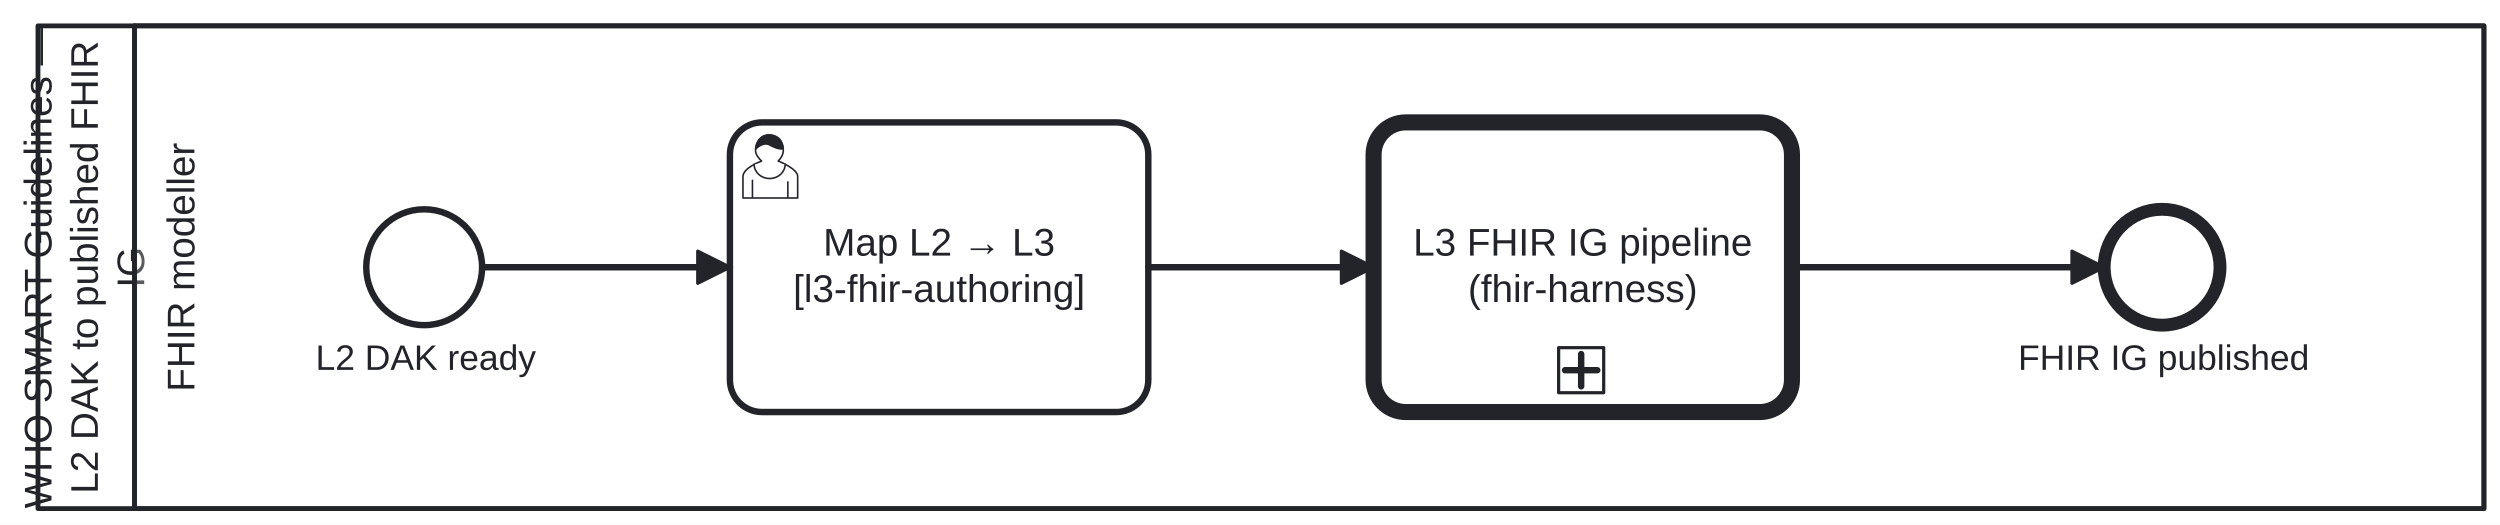
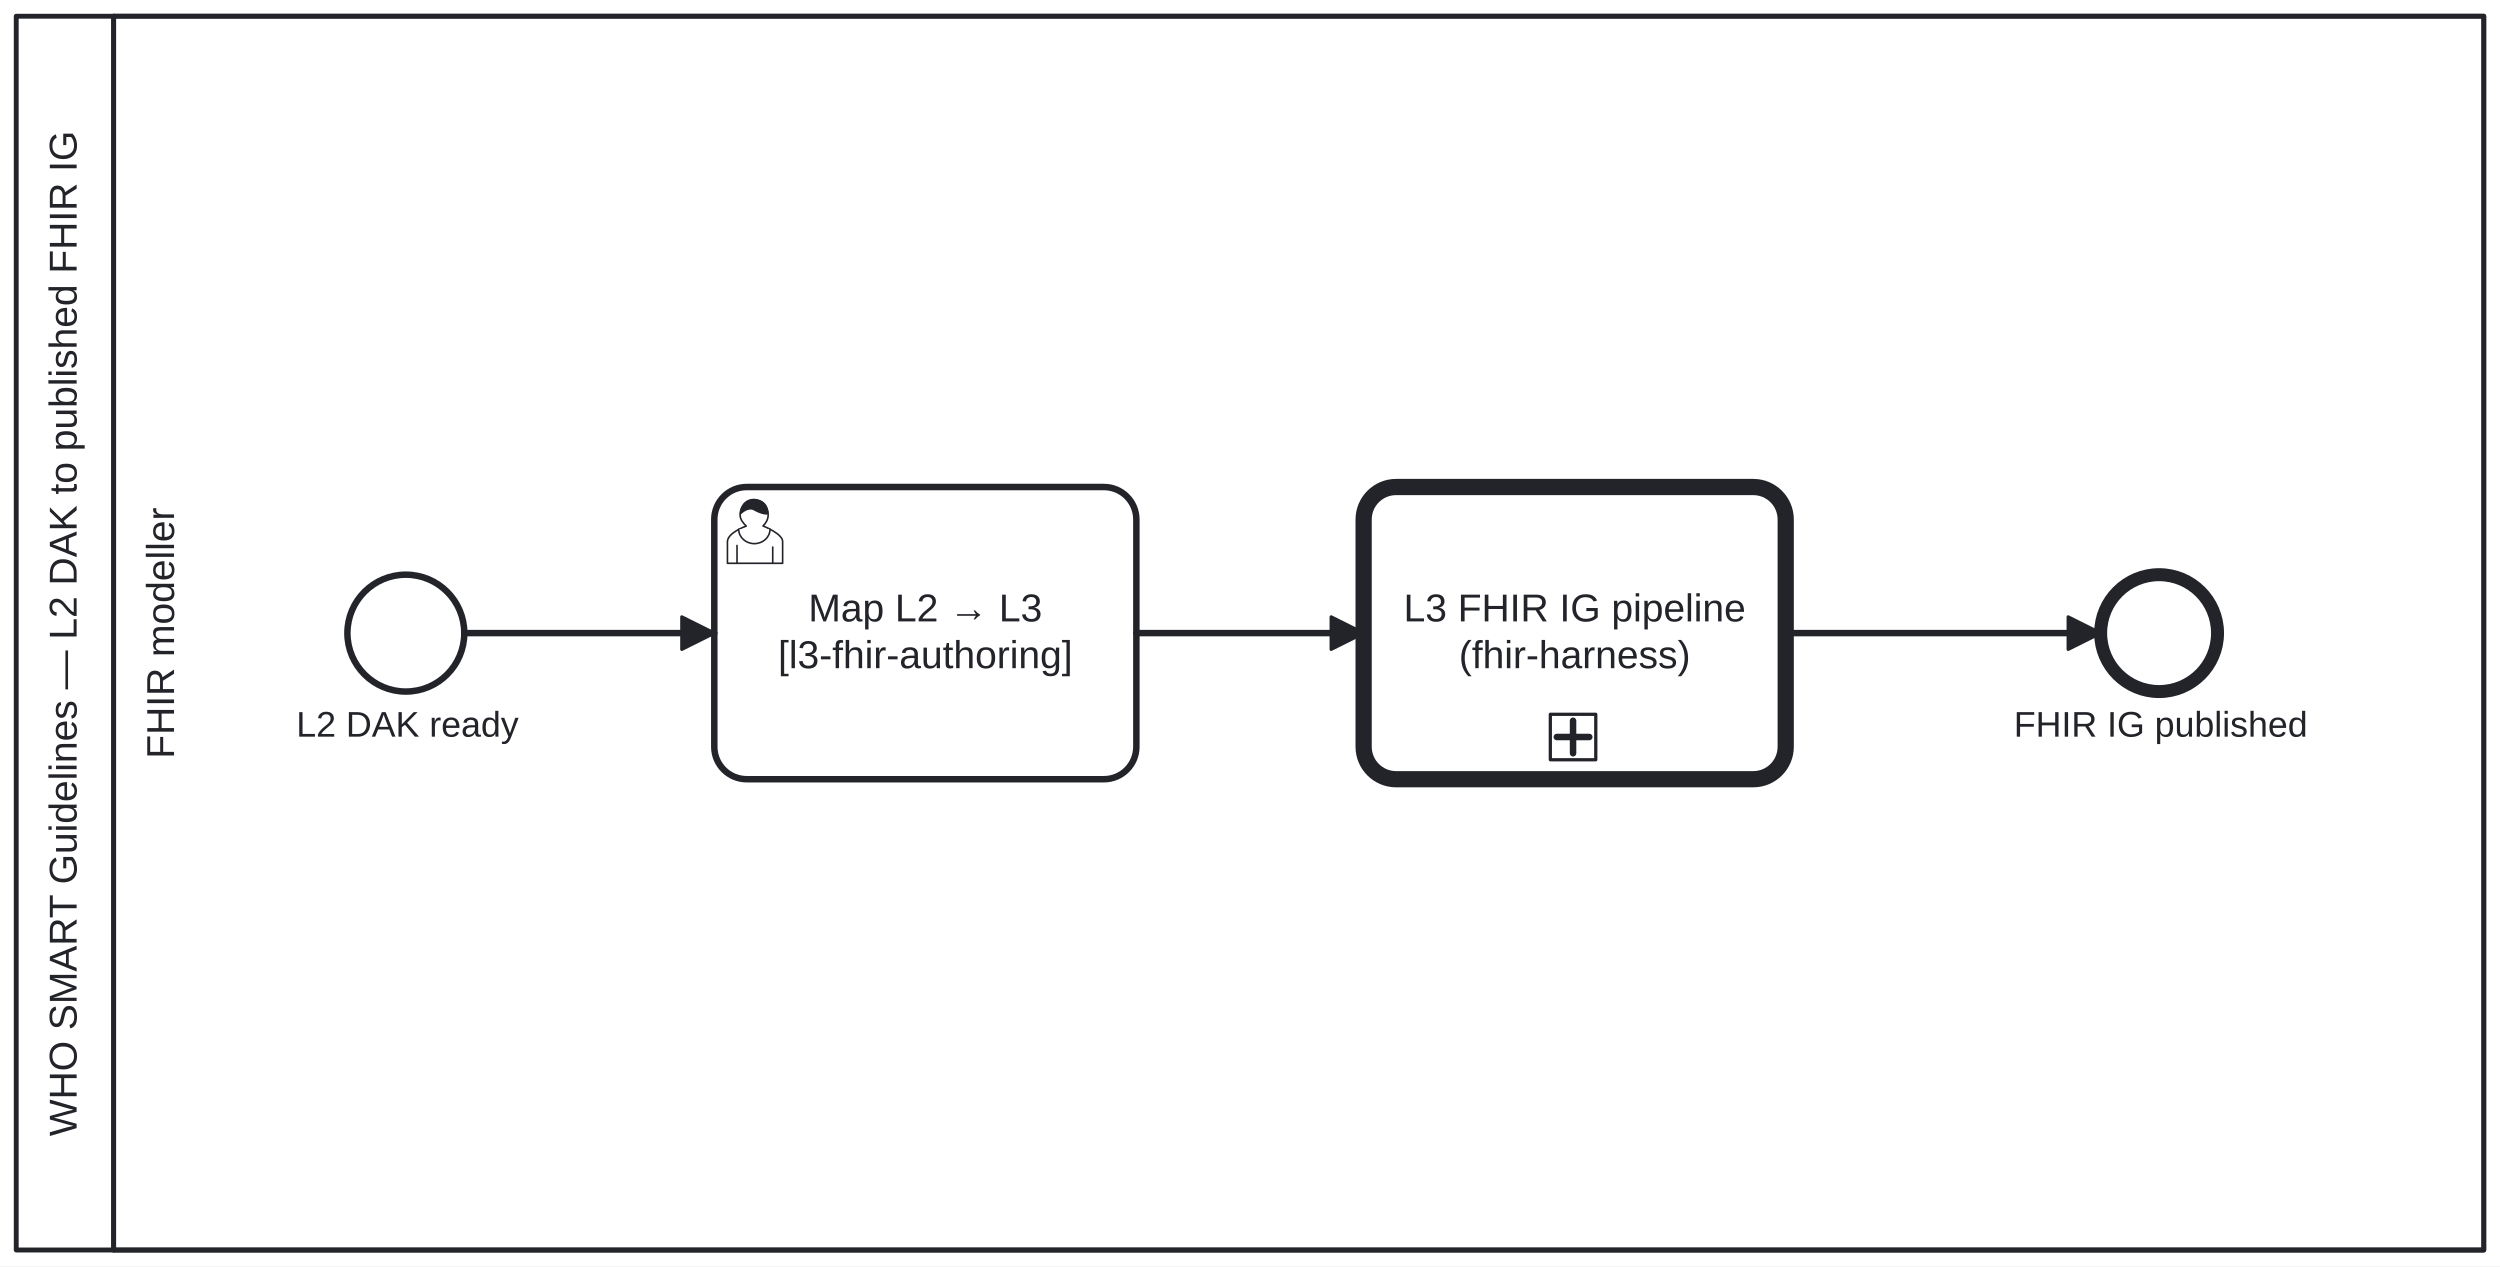
- <svg xmlns="http://www.w3.org/2000/svg" width="100%" style="max-width:100%;height:auto" viewBox="148.2 71.969 776.8 163.031" version="1.1">
-   <rect x="148.2" y="71.969" width="776.8" height="163.031" fill="#ffffff" />
+ <svg xmlns="http://www.w3.org/2000/svg" width="100%" style="max-width:100%;height:auto" viewBox="155 75 770 390" version="1.1">
+   <rect x="155" y="75" width="770" height="390" fill="#ffffff" />
  <g class="djs-group">
    <g class="djs-element djs-shape" data-element-id="Participant_DakL3Ig" style="display: block;" transform="matrix(1 0 0 1 160 80)">
      <g class="djs-visual">
-         <rect x="0" y="0" width="760" height="150" rx="0" ry="0" style="stroke-linecap: round; stroke-linejoin: round; stroke: rgb(34, 36, 42); stroke-width: 1.5px; fill: white; fill-opacity: 0.95;" />
-         <path style="fill: none; stroke-linecap: round; stroke-linejoin: round; stroke: rgb(34, 36, 42); stroke-width: 1.5px;" d="M30,0L30,150" />
-         <text lineHeight="1.2" class="djs-label" style="font-family: Arial, sans-serif; font-size: 12px; font-weight: normal; fill: rgb(34, 36, 42);" transform="matrix(-1.83697e-16 -1 1 -1.83697e-16 0 150)">
-           <tspan x="0.094" y="4.2">WHO SMART Guidelines — </tspan>
-           <tspan x="4.632" y="18.6">L2 DAK to published FHIR </tspan>
-           <tspan x="68.666" y="33">IG</tspan>
+         <rect x="0" y="0" width="760" height="380" rx="0" ry="0" style="stroke-linecap: round; stroke-linejoin: round; stroke: rgb(34, 36, 42); stroke-width: 1.5px; fill: white; fill-opacity: 0.95;" />
+         <path style="fill: none; stroke-linecap: round; stroke-linejoin: round; stroke: rgb(34, 36, 42); stroke-width: 1.5px;" d="M30,0L30,380" />
+         <text lineHeight="1.2" class="djs-label" style="font-family: Arial, sans-serif; font-size: 12px; font-weight: normal; fill: rgb(34, 36, 42);" transform="matrix(-1.83697e-16 -1 1 -1.83697e-16 0 380)">
+           <tspan x="35.058" y="18.6">WHO SMART Guidelines — L2 DAK to published FHIR IG</tspan>
        </text>
      </g>
-       <rect class="djs-hit djs-hit-all" x="0" y="0" width="760" height="150" style="fill: none; stroke-opacity: 0; stroke: white; stroke-width: 15px;" />
+       <rect class="djs-hit djs-hit-all" x="0" y="0" width="760" height="380" style="fill: none; stroke-opacity: 0; stroke: white; stroke-width: 15px;" />
    </g>
    <g class="djs-children">
      <g class="djs-group">
        <g class="djs-element djs-shape" data-element-id="Lane_Modeller" style="display: block;" transform="matrix(1 0 0 1 190 80)">
          <g class="djs-visual">
-             <rect x="0" y="0" width="730" height="150" rx="0" ry="0" style="stroke-linecap: round; stroke-linejoin: round; stroke: rgb(34, 36, 42); stroke-width: 1.5px; fill: white; fill-opacity: 0.25;" />
-             <text lineHeight="1.2" class="djs-label" style="font-family: Arial, sans-serif; font-size: 12px; font-weight: normal; fill: rgb(34, 36, 42);" transform="matrix(-1.83697e-16 -1 1 -1.83697e-16 0 150)">
-               <tspan x="36.325" y="18.6">FHIR modeller</tspan>
+             <rect x="0" y="0" width="730" height="380" rx="0" ry="0" style="stroke-linecap: round; stroke-linejoin: round; stroke: rgb(34, 36, 42); stroke-width: 1.5px; fill: white; fill-opacity: 0.25;" />
+             <text lineHeight="1.2" class="djs-label" style="font-family: Arial, sans-serif; font-size: 12px; font-weight: normal; fill: rgb(34, 36, 42);" transform="matrix(-1.83697e-16 -1 1 -1.83697e-16 0 380)">
+               <tspan x="151.325" y="18.6">FHIR modeller</tspan>
            </text>
          </g>
-           <rect class="djs-hit djs-hit-all" x="0" y="0" width="730" height="150" style="fill: none; stroke-opacity: 0; stroke: white; stroke-width: 15px;" />
+           <rect class="djs-hit djs-hit-all" x="0" y="0" width="730" height="380" style="fill: none; stroke-opacity: 0; stroke: white; stroke-width: 15px;" />
        </g>
      </g>
      <g class="djs-group">
-         <g class="djs-element djs-shape" data-element-id="StartEvent_L2Ready" style="display: block;" transform="matrix(1 0 0 1 262 137)">
+         <g class="djs-element djs-shape" data-element-id="StartEvent_L2Ready" style="display: block;" transform="matrix(1 0 0 1 262 252)">
          <g class="djs-visual">
            <circle cx="18" cy="18" r="18" style="stroke-linecap: round; stroke-linejoin: round; stroke: rgb(34, 36, 42); stroke-width: 2px; fill: white; fill-opacity: 0.95;" />
          </g>
          <rect class="djs-hit djs-hit-all" x="0" y="0" width="36" height="36" style="fill: none; stroke-opacity: 0; stroke: white; stroke-width: 15px;" />
        </g>
      </g>
      <g class="djs-group">
-         <g class="djs-element djs-shape" data-element-id="StartEvent_L2Ready_label" style="display: block;" transform="matrix(1 0 0 1 246 177)">
+         <g class="djs-element djs-shape" data-element-id="StartEvent_L2Ready_label" style="display: block;" transform="matrix(1 0 0 1 246 292)">
          <g class="djs-visual">
            <text lineHeight="1.2" class="djs-label" style="font-family: Arial, sans-serif; font-size: 11px; font-weight: normal; fill: rgb(34, 36, 42);">
              <tspan x="0.259" y="9.9">L2 DAK ready</tspan>
            </text>
          </g>
          <rect class="djs-hit djs-hit-all" x="0" y="0" width="69" height="14" style="fill: none; stroke-opacity: 0; stroke: white; stroke-width: 15px;" />
        </g>
      </g>
      <g class="djs-group">
-         <g class="djs-element djs-shape" data-element-id="Task_MapL2" style="display: block;" transform="matrix(1 0 0 1 375 110)">
+         <g class="djs-element djs-shape" data-element-id="Task_MapL2" style="display: block;" transform="matrix(1 0 0 1 375 225)">
          <g class="djs-visual">
            <rect x="0" y="0" width="130" height="90" rx="10" ry="10" style="stroke-linecap: round; stroke-linejoin: round; stroke: rgb(34, 36, 42); stroke-width: 2px; fill: white; fill-opacity: 0.95;" />
            <text lineHeight="1.2" class="djs-label" style="font-family: Arial, sans-serif; font-size: 12px; font-weight: normal; fill: rgb(34, 36, 42);">
              <tspan x="28.979" y="41.4">Map L2 → L3</tspan>
              <tspan x="19.646" y="55.8">[l3-fhir-authoring]</tspan>
            </text>
            <path d="m 15,12 c 0.909,-0.845 1.594,-2.049 1.594,-3.385 0,-2.554 -1.805,-4.622 -4.357,-4.622 -2.552,0 -4.288,2.068 -4.288,4.622 0,1.348 0.974,2.562 1.896,3.405 -0.529,0.187 -5.669,2.097 -5.794,4.756 v 6.718 h 17 v -6.718 c 0,-2.298 -5.528,-4.595 -6.051,-4.776 zm -8,6 l 0,5.5 m 11,0 l 0,-5" style="fill: white; stroke-linecap: round; stroke-linejoin: round; stroke: rgb(34, 36, 42); stroke-width: 0.5px;" />
            <path d="m 15,12 m 2.162,1.009 c 0,2.447 -2.158,4.431 -4.821,4.431 -2.665,0 -4.822,-1.981 -4.822,-4.431 " style="fill: white; stroke-linecap: round; stroke-linejoin: round; stroke: rgb(34, 36, 42); stroke-width: 0.5px;" />
            <path d="m 15,12 m -6.9,-3.80 c 0,0 2.251,-2.358 4.274,-1.177 2.024,1.181 4.221,1.537 4.124,0.965 -0.098,-0.57 -0.117,-3.791 -4.191,-4.136 -3.575,0.001 -4.208,3.367 -4.207,4.348 z" style="fill: rgb(34, 36, 42); stroke-linecap: round; stroke-linejoin: round; stroke: rgb(34, 36, 42); stroke-width: 0.5px;" />
          </g>
          <rect class="djs-hit djs-hit-all" x="0" y="0" width="130" height="90" style="fill: none; stroke-opacity: 0; stroke: white; stroke-width: 15px;" />
        </g>
      </g>
      <g class="djs-group">
-         <g class="djs-element djs-shape" data-element-id="CallActivity_L3Fhir" style="display: block;" transform="matrix(1 0 0 1 575 110)">
+         <g class="djs-element djs-shape" data-element-id="CallActivity_L3Fhir" style="display: block;" transform="matrix(1 0 0 1 575 225)">
          <g class="djs-visual">
            <rect x="0" y="0" width="130" height="90" rx="10" ry="10" style="stroke-linecap: round; stroke-linejoin: round; stroke: rgb(34, 36, 42); stroke-width: 5px; fill: white; fill-opacity: 0.95;" />
            <text lineHeight="1.2" class="djs-label" style="font-family: Arial, sans-serif; font-size: 12px; font-weight: normal; fill: rgb(34, 36, 42);">
              <tspan x="12.31" y="41.4">L3 FHIR IG pipeline</tspan>
              <tspan x="29.325" y="55.8">(fhir-harness)</tspan>
            </text>
            <rect x="0" y="0" width="14" height="14" rx="0" ry="0" style="stroke-linecap: round; stroke-linejoin: round; stroke: rgb(34, 36, 42); stroke-width: 1px; fill: white;" transform="matrix(1 0 0 1 57.5 70)" />
            <path data-marker="sub-process" d="m57.5,70 m 7,2 l 0,10 m -5,-5 l 10,0" style="fill: white; stroke-linecap: round; stroke-linejoin: round; stroke: rgb(34, 36, 42); stroke-width: 2px;" />
          </g>
          <rect class="djs-hit djs-hit-all" x="0" y="0" width="130" height="90" style="fill: none; stroke-opacity: 0; stroke: white; stroke-width: 15px;" />
        </g>
      </g>
      <g class="djs-group">
-         <g class="djs-element djs-shape" data-element-id="EndEvent_IgPublished" style="display: block;" transform="matrix(1 0 0 1 802 137)">
+         <g class="djs-element djs-shape" data-element-id="EndEvent_IgPublished" style="display: block;" transform="matrix(1 0 0 1 802 252)">
          <g class="djs-visual">
            <circle cx="18" cy="18" r="18" style="stroke-linecap: round; stroke-linejoin: round; stroke: rgb(34, 36, 42); stroke-width: 4px; fill: white; fill-opacity: 0.95;" />
          </g>
          <rect class="djs-hit djs-hit-all" x="0" y="0" width="36" height="36" style="fill: none; stroke-opacity: 0; stroke: white; stroke-width: 15px;" />
        </g>
      </g>
      <g class="djs-group">
-         <g class="djs-element djs-shape" data-element-id="EndEvent_IgPublished_label" style="display: block;" transform="matrix(1 0 0 1 775 177)">
+         <g class="djs-element djs-shape" data-element-id="EndEvent_IgPublished_label" style="display: block;" transform="matrix(1 0 0 1 775 292)">
          <g class="djs-visual">
            <text lineHeight="1.2" class="djs-label" style="font-family: Arial, sans-serif; font-size: 11px; font-weight: normal; fill: rgb(34, 36, 42);">
              <tspan x="0.259" y="9.9">FHIR IG published</tspan>
            </text>
          </g>
          <rect class="djs-hit djs-hit-all" x="0" y="0" width="91" height="14" style="fill: none; stroke-opacity: 0; stroke: white; stroke-width: 15px;" />
        </g>
      </g>
      <g class="djs-group">
        <g class="djs-element djs-connection" data-element-id="D01" style="display: block;">
          <g class="djs-visual">
            <defs>
              <marker id="bpmn-marker-1" viewBox="0 0 20 20" refX="11" refY="10" markerWidth="10" markerHeight="10" orient="auto">
                <path d="M 1 5 L 11 10 L 1 15 Z" style="stroke-linecap: round; stroke-linejoin: round; stroke: rgb(34, 36, 42); stroke-width: 1px; fill: rgb(34, 36, 42);" />
              </marker>
            </defs>
-             <path data-corner-radius="5" style="fill: none; stroke-linecap: round; stroke-linejoin: round; stroke: rgb(34, 36, 42); stroke-width: 2px; marker-end: url('#bpmn-marker-1');" d="M298,155L375,155" />
+             <path data-corner-radius="5" style="fill: none; stroke-linecap: round; stroke-linejoin: round; stroke: rgb(34, 36, 42); stroke-width: 2px; marker-end: url('#bpmn-marker-1');" d="M298,270L375,270" />
          </g>
-           <path d="M298,155L375,155" class="djs-hit djs-hit-stroke" style="fill: none; stroke-opacity: 0; stroke: white; stroke-width: 15px;" />
+           <path d="M298,270L375,270" class="djs-hit djs-hit-stroke" style="fill: none; stroke-opacity: 0; stroke: white; stroke-width: 15px;" />
        </g>
      </g>
      <g class="djs-group">
        <g class="djs-element djs-connection" data-element-id="D02" style="display: block;">
          <g class="djs-visual">
            <defs>
              <marker id="bpmn-marker-2" viewBox="0 0 20 20" refX="11" refY="10" markerWidth="10" markerHeight="10" orient="auto">
                <path d="M 1 5 L 11 10 L 1 15 Z" style="stroke-linecap: round; stroke-linejoin: round; stroke: rgb(34, 36, 42); stroke-width: 1px; fill: rgb(34, 36, 42);" />
              </marker>
            </defs>
-             <path data-corner-radius="5" style="fill: none; stroke-linecap: round; stroke-linejoin: round; stroke: rgb(34, 36, 42); stroke-width: 2px; marker-end: url('#bpmn-marker-2');" d="M505,155L575,155" />
+             <path data-corner-radius="5" style="fill: none; stroke-linecap: round; stroke-linejoin: round; stroke: rgb(34, 36, 42); stroke-width: 2px; marker-end: url('#bpmn-marker-2');" d="M505,270L575,270" />
          </g>
-           <path d="M505,155L575,155" class="djs-hit djs-hit-stroke" style="fill: none; stroke-opacity: 0; stroke: white; stroke-width: 15px;" />
+           <path d="M505,270L575,270" class="djs-hit djs-hit-stroke" style="fill: none; stroke-opacity: 0; stroke: white; stroke-width: 15px;" />
        </g>
      </g>
      <g class="djs-group">
        <g class="djs-element djs-connection" data-element-id="D03" style="display: block;">
          <g class="djs-visual">
            <defs>
              <marker id="bpmn-marker-3" viewBox="0 0 20 20" refX="11" refY="10" markerWidth="10" markerHeight="10" orient="auto">
                <path d="M 1 5 L 11 10 L 1 15 Z" style="stroke-linecap: round; stroke-linejoin: round; stroke: rgb(34, 36, 42); stroke-width: 1px; fill: rgb(34, 36, 42);" />
              </marker>
            </defs>
-             <path data-corner-radius="5" style="fill: none; stroke-linecap: round; stroke-linejoin: round; stroke: rgb(34, 36, 42); stroke-width: 2px; marker-end: url('#bpmn-marker-3');" d="M705,155L802,155" />
+             <path data-corner-radius="5" style="fill: none; stroke-linecap: round; stroke-linejoin: round; stroke: rgb(34, 36, 42); stroke-width: 2px; marker-end: url('#bpmn-marker-3');" d="M705,270L802,270" />
          </g>
-           <path d="M705,155L802,155" class="djs-hit djs-hit-stroke" style="fill: none; stroke-opacity: 0; stroke: white; stroke-width: 15px;" />
+           <path d="M705,270L802,270" class="djs-hit djs-hit-stroke" style="fill: none; stroke-opacity: 0; stroke: white; stroke-width: 15px;" />
        </g>
      </g>
    </g>
  </g>
</svg>
